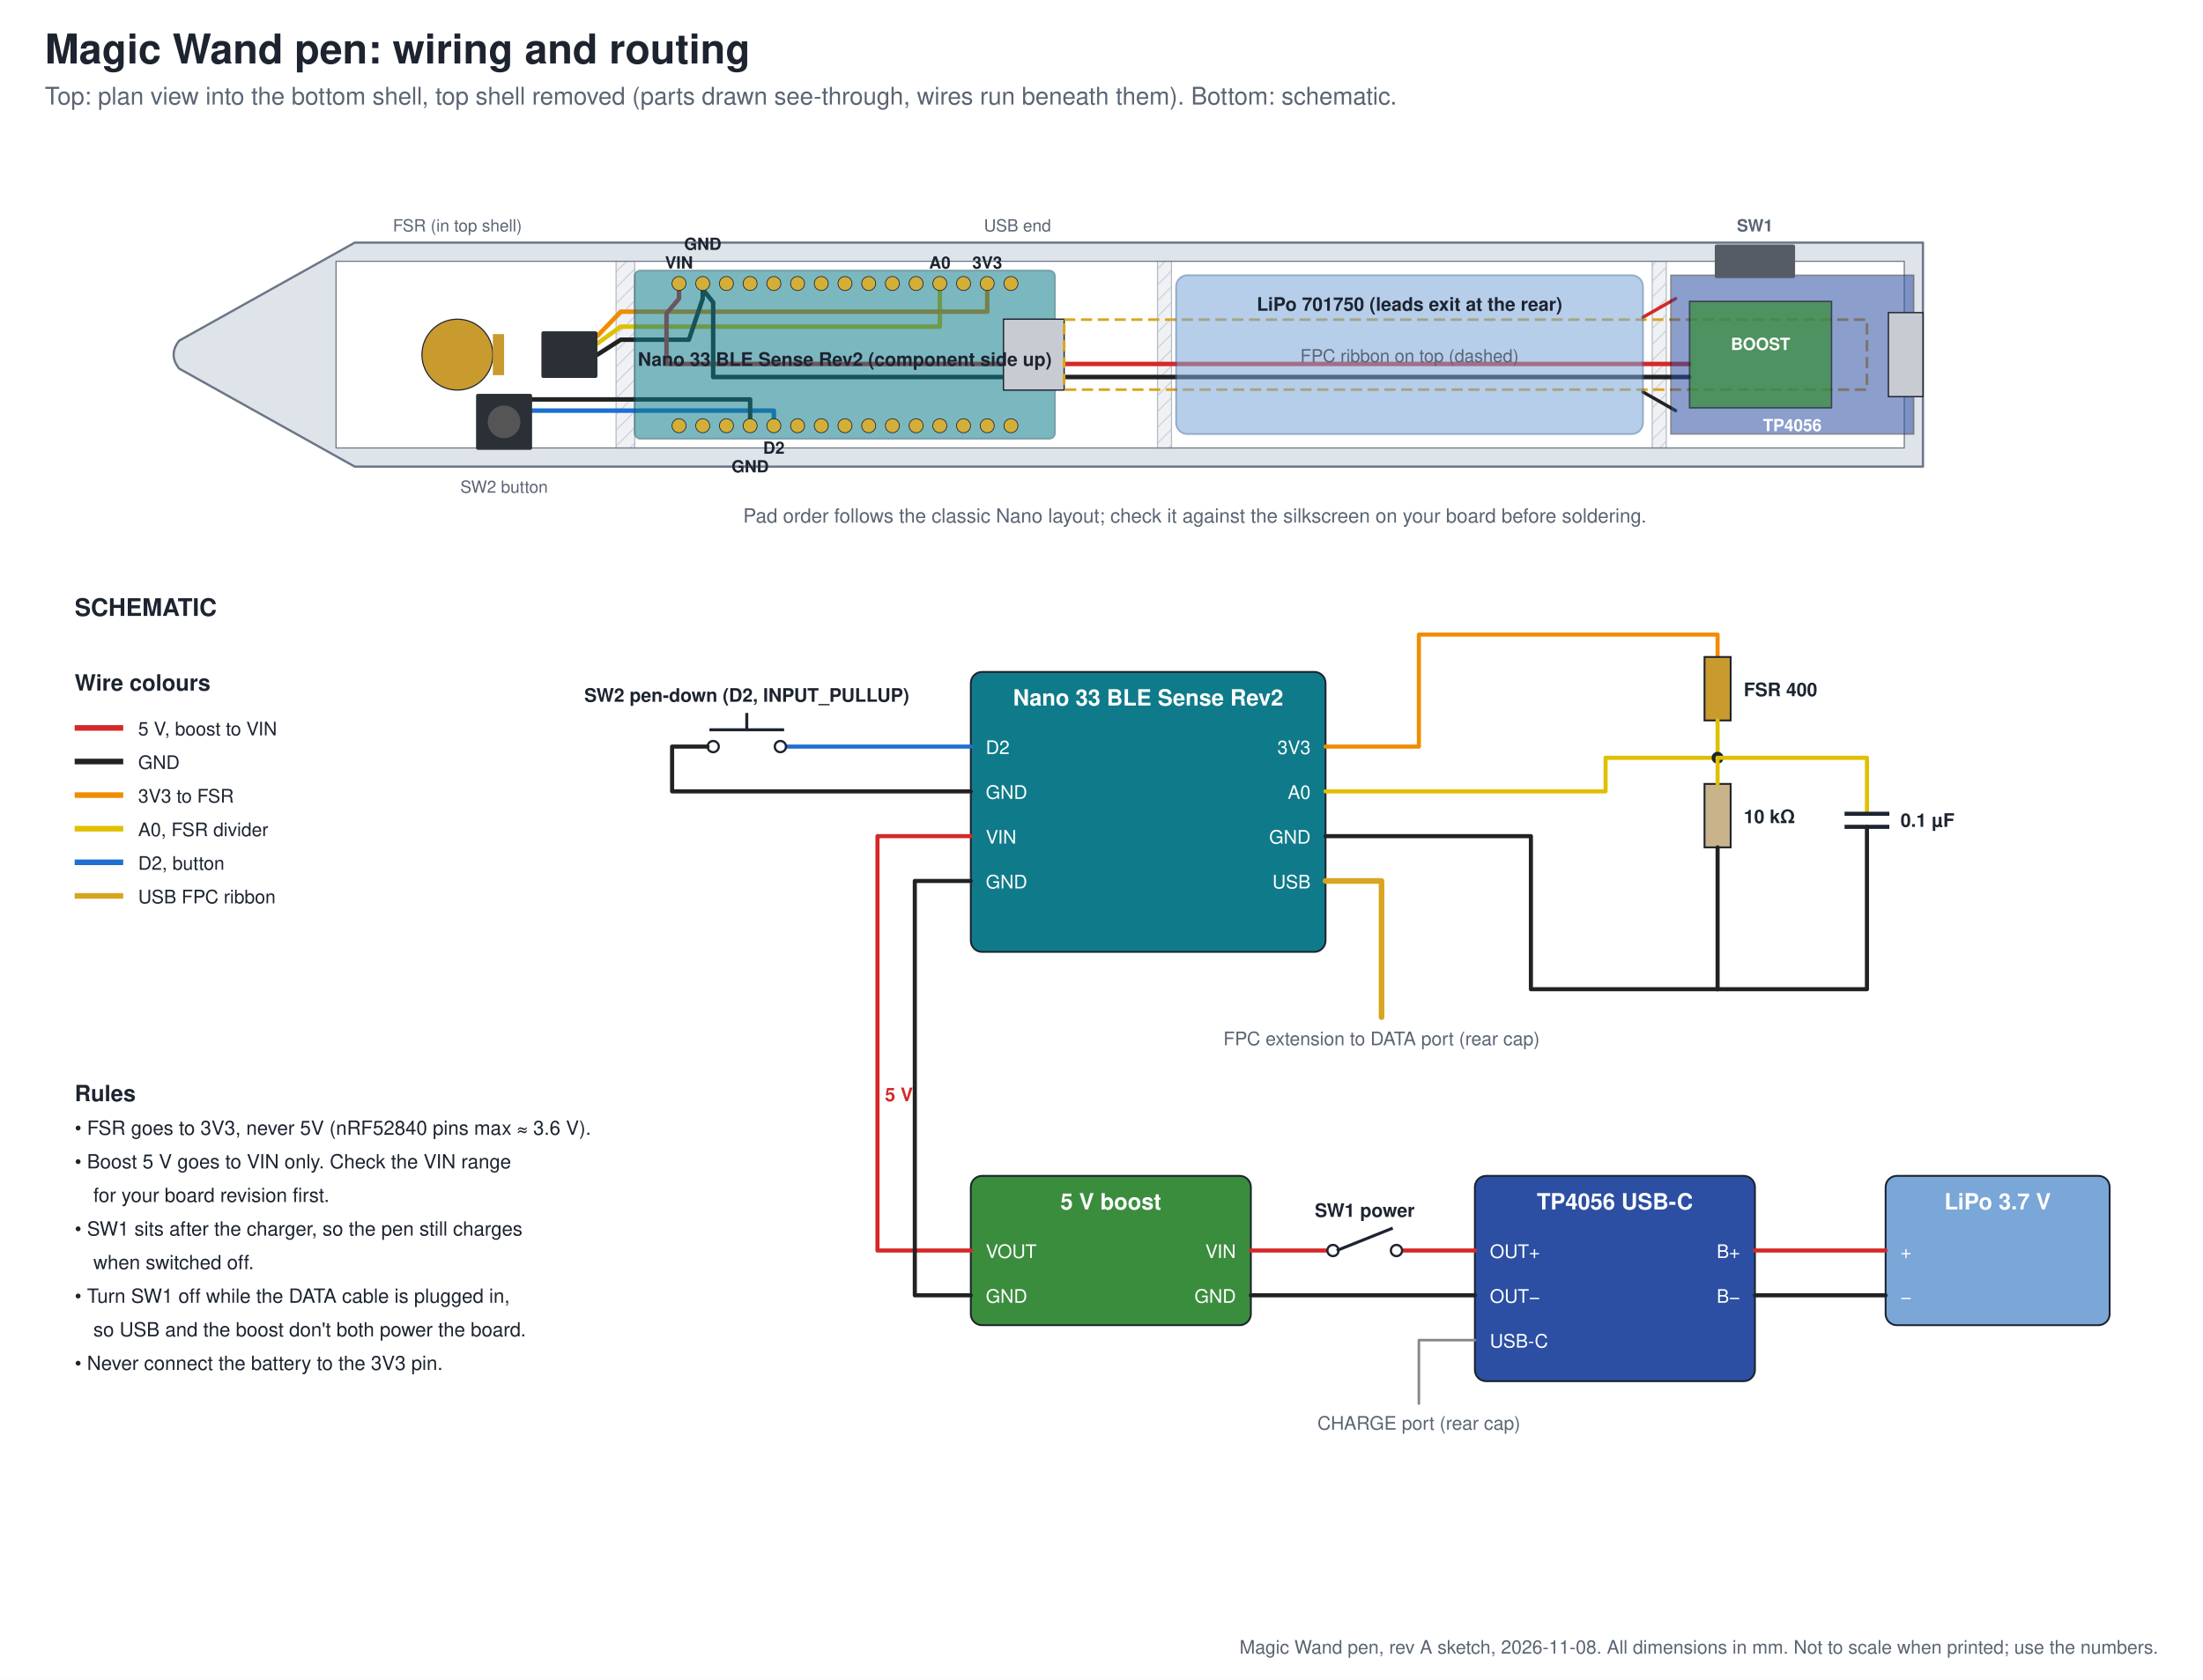
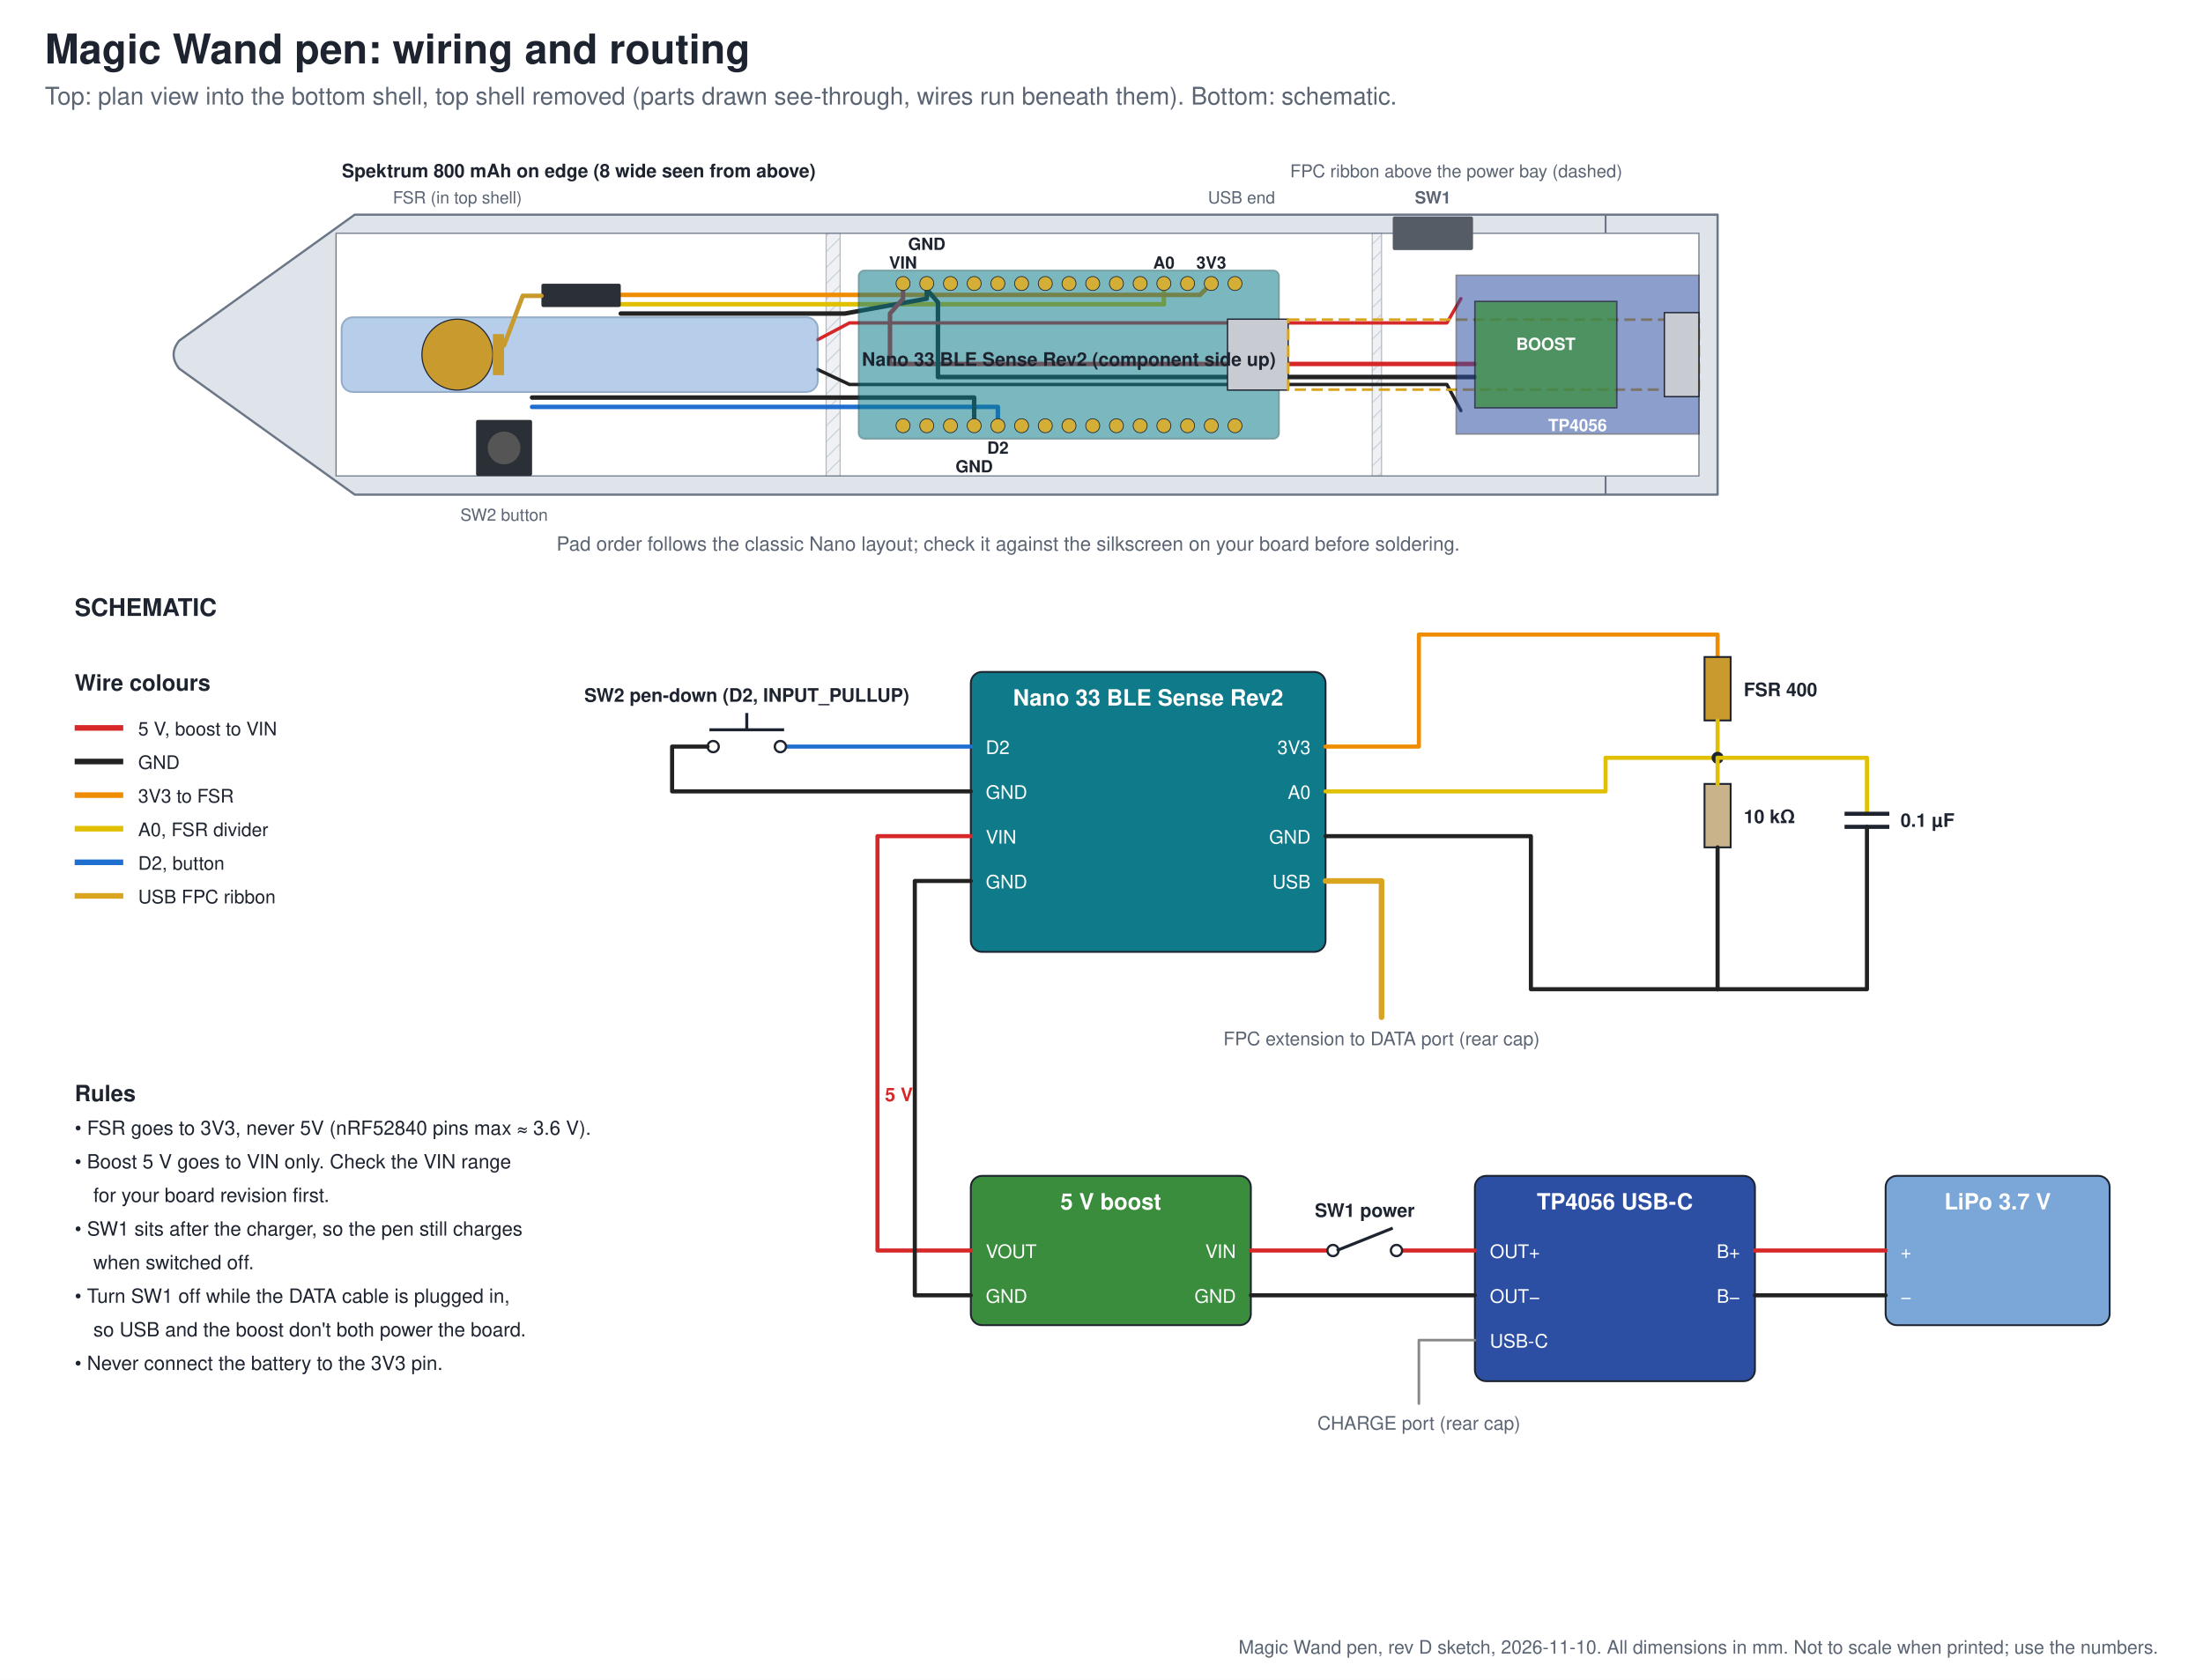
<svg xmlns="http://www.w3.org/2000/svg" width="1180" height="900" viewBox="0 0 1180 900">
  <defs>
    <pattern id="hatch" width="6" height="6" patternUnits="userSpaceOnUse" patternTransform="rotate(45)">
      <rect width="6" height="6" fill="#dfe3ea" />
      <line x1="0" y1="0" x2="0" y2="6" stroke="#9aa4b2" stroke-width="1.2" />
    </pattern>
    <marker id="arr" viewBox="0 0 10 10" refX="10" refY="5" markerWidth="7" markerHeight="7" orient="auto-start-reverse">
      <path d="M0,1 L10,5 L0,9 z" fill="#c0392b" />
    </marker>
    <marker id="arrk" viewBox="0 0 10 10" refX="10" refY="5" markerWidth="7" markerHeight="7" orient="auto-start-reverse">
      <path d="M0,1 L10,5 L0,9 z" fill="#1d2430" />
    </marker>
    <marker id="dot" viewBox="0 0 10 10" refX="5" refY="5" markerWidth="5" markerHeight="5">
      <circle cx="5" cy="5" r="4" fill="#1d2430" />
    </marker>
  </defs>
  <rect width="100%" height="100%" fill="white" />
  <text x="24.0" y="34.0" font-family="Helvetica, Arial, sans-serif" font-size="22" fill="#1d2430" text-anchor="start" font-weight="bold">Magic Wand pen: wiring and routing</text>
  <text x="24.0" y="56.0" font-family="Helvetica, Arial, sans-serif" font-size="13" fill="#5a6473" text-anchor="start" font-weight="normal">Top: plan view into the bottom shell, top shell removed (parts drawn see-through, wires run beneath them). Bottom: schematic.</text>
-   <path d="M190.0,130.0 L1030.0,130.0 L1030.0,250.0 L190.0,250.0 L96.0,197.5 Q90.0,190.0 96.0,182.5 Z" fill="#dfe3ea" stroke="#6b7686" stroke-width="1.2" stroke-linejoin="round" stroke-linecap="round" />
-   <rect x="180.00" y="140.00" width="840.00" height="100.00" rx="0" fill="white" stroke="#6b7686" stroke-width="0.6" opacity="1" />
-   <rect x="330.00" y="140.00" width="10.00" height="100.00" rx="0" fill="url(#hatch)" stroke="#6b7686" stroke-width="0.6" opacity="0.5" />
-   <rect x="620.00" y="140.00" width="7.50" height="100.00" rx="0" fill="url(#hatch)" stroke="#6b7686" stroke-width="0.6" opacity="0.5" />
-   <rect x="885.00" y="140.00" width="7.50" height="100.00" rx="0" fill="url(#hatch)" stroke="#6b7686" stroke-width="0.6" opacity="0.5" />
-   <path d="M320.0,184.0 L332.5,175.0 L503.4,175.0 L503.4,151.9" fill="none" stroke="#e0c000" stroke-width="2.4" stroke-linejoin="round" stroke-linecap="round" />
-   <path d="M320.0,180.0 L332.5,167.0 L528.8,167.0 L528.8,151.9" fill="none" stroke="#f08c00" stroke-width="2.4" stroke-linejoin="round" stroke-linecap="round" />
-   <path d="M320.0,190.0 L332.5,182.0 L369.0,182.0 L376.4,160.0 L376.4,151.9" fill="none" stroke="#222222" stroke-width="2.4" stroke-linejoin="round" stroke-linecap="round" />
-   <path d="M285.0,220.0 L414.5,220.0 L414.5,228.1" fill="none" stroke="#1f6fd1" stroke-width="2.4" stroke-linejoin="round" stroke-linecap="round" />
-   <path d="M285.0,214.0 L401.8,214.0 L401.8,228.1" fill="none" stroke="#222222" stroke-width="2.4" stroke-linejoin="round" stroke-linecap="round" />
-   <path d="M905.0,195.0 L357.0,195.0 L357.0,168.0 L363.7,160.0 L363.7,151.9" fill="none" stroke="#d62828" stroke-width="2.4" stroke-linejoin="round" stroke-linecap="round" />
-   <path d="M905.0,202.0 L382.0,202.0 L382.0,162.0 L376.4,155.0" fill="none" stroke="#222222" stroke-width="2.4" stroke-linejoin="round" stroke-linecap="round" />
-   <path d="M880.0,170.0 L897.5,160.0" fill="none" stroke="#d62828" stroke-width="1.8" stroke-linejoin="round" stroke-linecap="round" />
-   <path d="M880.0,210.0 L897.5,220.0" fill="none" stroke="#222222" stroke-width="1.8" stroke-linejoin="round" stroke-linecap="round" />
-   <rect x="340.00" y="145.00" width="225.00" height="90.00" rx="3" fill="#0f7b8a" stroke="#0a5560" stroke-width="1" opacity="0.55" />
-   <rect x="537.50" y="171.00" width="32.50" height="38.00" rx="0" fill="#c8ccd2" stroke="#1d2430" stroke-width="0.7" opacity="1" />
-   <text x="452.5" y="196.0" font-family="Helvetica, Arial, sans-serif" font-size="10" fill="#1d2430" text-anchor="middle" font-weight="bold">Nano 33 BLE Sense Rev2 (component side up)</text>
-   <circle cx="541.50" cy="151.90" r="3.75" fill="#d4af37" stroke="#1d2430" stroke-width="0.4" />
-   <circle cx="528.80" cy="151.90" r="3.75" fill="#d4af37" stroke="#1d2430" stroke-width="0.4" />
-   <circle cx="516.10" cy="151.90" r="3.75" fill="#d4af37" stroke="#1d2430" stroke-width="0.4" />
-   <circle cx="503.40" cy="151.90" r="3.75" fill="#d4af37" stroke="#1d2430" stroke-width="0.4" />
-   <circle cx="490.70" cy="151.90" r="3.75" fill="#d4af37" stroke="#1d2430" stroke-width="0.4" />
-   <circle cx="478.00" cy="151.90" r="3.75" fill="#d4af37" stroke="#1d2430" stroke-width="0.4" />
-   <circle cx="465.30" cy="151.90" r="3.75" fill="#d4af37" stroke="#1d2430" stroke-width="0.4" />
-   <circle cx="452.60" cy="151.90" r="3.75" fill="#d4af37" stroke="#1d2430" stroke-width="0.4" />
-   <circle cx="439.90" cy="151.90" r="3.75" fill="#d4af37" stroke="#1d2430" stroke-width="0.4" />
-   <circle cx="427.20" cy="151.90" r="3.75" fill="#d4af37" stroke="#1d2430" stroke-width="0.4" />
-   <circle cx="414.50" cy="151.90" r="3.75" fill="#d4af37" stroke="#1d2430" stroke-width="0.4" />
-   <circle cx="401.80" cy="151.90" r="3.75" fill="#d4af37" stroke="#1d2430" stroke-width="0.4" />
-   <circle cx="389.10" cy="151.90" r="3.75" fill="#d4af37" stroke="#1d2430" stroke-width="0.4" />
-   <circle cx="376.40" cy="151.90" r="3.75" fill="#d4af37" stroke="#1d2430" stroke-width="0.4" />
-   <circle cx="363.70" cy="151.90" r="3.75" fill="#d4af37" stroke="#1d2430" stroke-width="0.4" />
-   <circle cx="541.50" cy="228.10" r="3.75" fill="#d4af37" stroke="#1d2430" stroke-width="0.4" />
-   <circle cx="528.80" cy="228.10" r="3.75" fill="#d4af37" stroke="#1d2430" stroke-width="0.4" />
-   <circle cx="516.10" cy="228.10" r="3.75" fill="#d4af37" stroke="#1d2430" stroke-width="0.4" />
-   <circle cx="503.40" cy="228.10" r="3.75" fill="#d4af37" stroke="#1d2430" stroke-width="0.4" />
-   <circle cx="490.70" cy="228.10" r="3.75" fill="#d4af37" stroke="#1d2430" stroke-width="0.4" />
-   <circle cx="478.00" cy="228.10" r="3.75" fill="#d4af37" stroke="#1d2430" stroke-width="0.4" />
-   <circle cx="465.30" cy="228.10" r="3.75" fill="#d4af37" stroke="#1d2430" stroke-width="0.4" />
-   <circle cx="452.60" cy="228.10" r="3.75" fill="#d4af37" stroke="#1d2430" stroke-width="0.4" />
-   <circle cx="439.90" cy="228.10" r="3.75" fill="#d4af37" stroke="#1d2430" stroke-width="0.4" />
-   <circle cx="427.20" cy="228.10" r="3.75" fill="#d4af37" stroke="#1d2430" stroke-width="0.4" />
-   <circle cx="414.50" cy="228.10" r="3.75" fill="#d4af37" stroke="#1d2430" stroke-width="0.4" />
-   <circle cx="401.80" cy="228.10" r="3.75" fill="#d4af37" stroke="#1d2430" stroke-width="0.4" />
-   <circle cx="389.10" cy="228.10" r="3.75" fill="#d4af37" stroke="#1d2430" stroke-width="0.4" />
-   <circle cx="376.40" cy="228.10" r="3.75" fill="#d4af37" stroke="#1d2430" stroke-width="0.4" />
-   <circle cx="363.70" cy="228.10" r="3.75" fill="#d4af37" stroke="#1d2430" stroke-width="0.4" />
-   <text x="528.8" y="143.9" font-family="Helvetica, Arial, sans-serif" font-size="9" fill="#1d2430" text-anchor="middle" font-weight="bold">3V3</text>
-   <text x="503.4" y="143.9" font-family="Helvetica, Arial, sans-serif" font-size="9" fill="#1d2430" text-anchor="middle" font-weight="bold">A0</text>
-   <text x="376.4" y="133.9" font-family="Helvetica, Arial, sans-serif" font-size="9" fill="#1d2430" text-anchor="middle" font-weight="bold">GND</text>
-   <text x="363.7" y="143.9" font-family="Helvetica, Arial, sans-serif" font-size="9" fill="#1d2430" text-anchor="middle" font-weight="bold">VIN</text>
-   <text x="414.5" y="243.1" font-family="Helvetica, Arial, sans-serif" font-size="9" fill="#1d2430" text-anchor="middle" font-weight="bold">D2</text>
-   <text x="401.8" y="253.1" font-family="Helvetica, Arial, sans-serif" font-size="9" fill="#1d2430" text-anchor="middle" font-weight="bold">GND</text>
-   <text x="545.0" y="124.0" font-family="Helvetica, Arial, sans-serif" font-size="9" fill="#5a6473" text-anchor="middle" font-weight="normal">USB end</text>
-   <rect x="570.00" y="171.25" width="430.00" height="37.50" rx="0" fill="none" stroke="#d9a521" stroke-width="1.4" stroke-dasharray="6,3" opacity="1" />
-   <rect x="630.00" y="147.50" width="250.00" height="85.00" rx="6" fill="#7aa6d8" stroke="#3e6a9c" stroke-width="1" opacity="0.55" />
-   <text x="755.0" y="166.5" font-family="Helvetica, Arial, sans-serif" font-size="10" fill="#1d2430" text-anchor="middle" font-weight="bold">LiPo 701750 (leads exit at the rear)</text>
-   <text x="755.0" y="194.0" font-family="Helvetica, Arial, sans-serif" font-size="9.5" fill="#5a6473" text-anchor="middle" font-weight="normal">FPC ribbon on top (dashed)</text>
-   <rect x="895.00" y="147.50" width="130.00" height="85.00" rx="0" fill="#2c4fa3" stroke="#1d2430" stroke-width="0.8" opacity="0.55" />
-   <rect x="1011.50" y="167.50" width="18.50" height="45.00" rx="0" fill="#c8ccd2" stroke="#1d2430" stroke-width="0.7" opacity="1" />
-   <rect x="905.00" y="161.50" width="76.00" height="57.00" rx="0" fill="#3b8d3e" stroke="#1d2430" stroke-width="0.8" opacity="0.75" />
-   <text x="943.0" y="187.5" font-family="Helvetica, Arial, sans-serif" font-size="9" fill="white" text-anchor="middle" font-weight="bold">BOOST</text>
-   <text x="960.0" y="231.0" font-family="Helvetica, Arial, sans-serif" font-size="9" fill="white" text-anchor="middle" font-weight="bold">TP4056</text>
-   <rect x="918.50" y="131.00" width="43.00" height="18.00" rx="1" fill="#555c66" stroke="none" stroke-width="1" opacity="1" />
-   <text x="940.0" y="124.0" font-family="Helvetica, Arial, sans-serif" font-size="9" fill="#5a6473" text-anchor="middle" font-weight="bold">SW1</text>
+   <path d="M190.0,115.0 L920.0,115.0 L920.0,265.0 L190.0,265.0 L96.0,197.5 Q90.0,190.0 96.0,182.5 Z" fill="#dfe3ea" stroke="#6b7686" stroke-width="1.2" stroke-linejoin="round" stroke-linecap="round" />
+   <line x1="860.00" y1="115.00" x2="860.00" y2="265.00" stroke="#6b7686" stroke-width="1" />
+   <rect x="180.00" y="125.00" width="730.00" height="130.00" rx="0" fill="white" stroke="#6b7686" stroke-width="0.6" opacity="1" />
+   <rect x="442.50" y="125.00" width="7.50" height="130.00" rx="0" fill="url(#hatch)" stroke="#6b7686" stroke-width="0.6" opacity="0.5" />
+   <rect x="735.00" y="125.00" width="5.00" height="130.00" rx="0" fill="url(#hatch)" stroke="#6b7686" stroke-width="0.6" opacity="0.5" />
+   <path d="M332.5,163.0 L623.4,163.0 L623.4,151.9" fill="none" stroke="#e0c000" stroke-width="2.4" stroke-linejoin="round" stroke-linecap="round" />
+   <path d="M332.5,158.0 L642.8,158.0 L648.8,151.9" fill="none" stroke="#f08c00" stroke-width="2.4" stroke-linejoin="round" stroke-linecap="round" />
+   <path d="M332.5,168.0 L452.5,168.0 L496.4,160.0 L496.4,151.9" fill="none" stroke="#222222" stroke-width="2.4" stroke-linejoin="round" stroke-linecap="round" />
+   <path d="M285.0,218.0 L534.5,218.0 L534.5,228.1" fill="none" stroke="#1f6fd1" stroke-width="2.4" stroke-linejoin="round" stroke-linecap="round" />
+   <path d="M285.0,213.0 L521.8,213.0 L521.8,228.1" fill="none" stroke="#222222" stroke-width="2.4" stroke-linejoin="round" stroke-linecap="round" />
+   <path d="M790.0,195.0 L476.7,195.0 L476.7,168.0 L483.7,160.0 L483.7,151.9" fill="none" stroke="#d62828" stroke-width="2.4" stroke-linejoin="round" stroke-linecap="round" />
+   <path d="M790.0,202.0 L502.4,202.0 L502.4,162.0 L496.4,155.0" fill="none" stroke="#222222" stroke-width="2.4" stroke-linejoin="round" stroke-linecap="round" />
+   <path d="M438.0,182.0 L455.0,173.0 L775.0,173.0 L782.5,160.0" fill="none" stroke="#d62828" stroke-width="1.8" stroke-linejoin="round" stroke-linecap="round" />
+   <path d="M438.0,198.0 L455.0,206.0 L775.0,206.0 L782.5,220.0" fill="none" stroke="#222222" stroke-width="1.8" stroke-linejoin="round" stroke-linecap="round" />
+   <rect x="460.00" y="145.00" width="225.00" height="90.00" rx="3" fill="#0f7b8a" stroke="#0a5560" stroke-width="1" opacity="0.55" />
+   <rect x="657.50" y="171.00" width="32.50" height="38.00" rx="0" fill="#c8ccd2" stroke="#1d2430" stroke-width="0.7" opacity="1" />
+   <text x="572.5" y="196.0" font-family="Helvetica, Arial, sans-serif" font-size="10" fill="#1d2430" text-anchor="middle" font-weight="bold">Nano 33 BLE Sense Rev2 (component side up)</text>
+   <circle cx="661.50" cy="151.90" r="3.75" fill="#d4af37" stroke="#1d2430" stroke-width="0.4" />
+   <circle cx="648.80" cy="151.90" r="3.75" fill="#d4af37" stroke="#1d2430" stroke-width="0.4" />
+   <circle cx="636.10" cy="151.90" r="3.75" fill="#d4af37" stroke="#1d2430" stroke-width="0.4" />
+   <circle cx="623.40" cy="151.90" r="3.75" fill="#d4af37" stroke="#1d2430" stroke-width="0.4" />
+   <circle cx="610.70" cy="151.90" r="3.75" fill="#d4af37" stroke="#1d2430" stroke-width="0.4" />
+   <circle cx="598.00" cy="151.90" r="3.75" fill="#d4af37" stroke="#1d2430" stroke-width="0.4" />
+   <circle cx="585.30" cy="151.90" r="3.75" fill="#d4af37" stroke="#1d2430" stroke-width="0.4" />
+   <circle cx="572.60" cy="151.90" r="3.75" fill="#d4af37" stroke="#1d2430" stroke-width="0.4" />
+   <circle cx="559.90" cy="151.90" r="3.75" fill="#d4af37" stroke="#1d2430" stroke-width="0.4" />
+   <circle cx="547.20" cy="151.90" r="3.75" fill="#d4af37" stroke="#1d2430" stroke-width="0.4" />
+   <circle cx="534.50" cy="151.90" r="3.75" fill="#d4af37" stroke="#1d2430" stroke-width="0.4" />
+   <circle cx="521.80" cy="151.90" r="3.75" fill="#d4af37" stroke="#1d2430" stroke-width="0.4" />
+   <circle cx="509.10" cy="151.90" r="3.75" fill="#d4af37" stroke="#1d2430" stroke-width="0.4" />
+   <circle cx="496.40" cy="151.90" r="3.75" fill="#d4af37" stroke="#1d2430" stroke-width="0.4" />
+   <circle cx="483.70" cy="151.90" r="3.75" fill="#d4af37" stroke="#1d2430" stroke-width="0.4" />
+   <circle cx="661.50" cy="228.10" r="3.75" fill="#d4af37" stroke="#1d2430" stroke-width="0.4" />
+   <circle cx="648.80" cy="228.10" r="3.75" fill="#d4af37" stroke="#1d2430" stroke-width="0.4" />
+   <circle cx="636.10" cy="228.10" r="3.75" fill="#d4af37" stroke="#1d2430" stroke-width="0.4" />
+   <circle cx="623.40" cy="228.10" r="3.75" fill="#d4af37" stroke="#1d2430" stroke-width="0.4" />
+   <circle cx="610.70" cy="228.10" r="3.75" fill="#d4af37" stroke="#1d2430" stroke-width="0.4" />
+   <circle cx="598.00" cy="228.10" r="3.75" fill="#d4af37" stroke="#1d2430" stroke-width="0.4" />
+   <circle cx="585.30" cy="228.10" r="3.75" fill="#d4af37" stroke="#1d2430" stroke-width="0.4" />
+   <circle cx="572.60" cy="228.10" r="3.75" fill="#d4af37" stroke="#1d2430" stroke-width="0.4" />
+   <circle cx="559.90" cy="228.10" r="3.75" fill="#d4af37" stroke="#1d2430" stroke-width="0.4" />
+   <circle cx="547.20" cy="228.10" r="3.75" fill="#d4af37" stroke="#1d2430" stroke-width="0.4" />
+   <circle cx="534.50" cy="228.10" r="3.75" fill="#d4af37" stroke="#1d2430" stroke-width="0.4" />
+   <circle cx="521.80" cy="228.10" r="3.75" fill="#d4af37" stroke="#1d2430" stroke-width="0.4" />
+   <circle cx="509.10" cy="228.10" r="3.75" fill="#d4af37" stroke="#1d2430" stroke-width="0.4" />
+   <circle cx="496.40" cy="228.10" r="3.75" fill="#d4af37" stroke="#1d2430" stroke-width="0.4" />
+   <circle cx="483.70" cy="228.10" r="3.75" fill="#d4af37" stroke="#1d2430" stroke-width="0.4" />
+   <text x="648.8" y="143.9" font-family="Helvetica, Arial, sans-serif" font-size="9" fill="#1d2430" text-anchor="middle" font-weight="bold">3V3</text>
+   <text x="623.4" y="143.9" font-family="Helvetica, Arial, sans-serif" font-size="9" fill="#1d2430" text-anchor="middle" font-weight="bold">A0</text>
+   <text x="496.4" y="133.9" font-family="Helvetica, Arial, sans-serif" font-size="9" fill="#1d2430" text-anchor="middle" font-weight="bold">GND</text>
+   <text x="483.7" y="143.9" font-family="Helvetica, Arial, sans-serif" font-size="9" fill="#1d2430" text-anchor="middle" font-weight="bold">VIN</text>
+   <text x="534.5" y="243.1" font-family="Helvetica, Arial, sans-serif" font-size="9" fill="#1d2430" text-anchor="middle" font-weight="bold">D2</text>
+   <text x="521.8" y="253.1" font-family="Helvetica, Arial, sans-serif" font-size="9" fill="#1d2430" text-anchor="middle" font-weight="bold">GND</text>
+   <text x="665.0" y="109.0" font-family="Helvetica, Arial, sans-serif" font-size="9" fill="#5a6473" text-anchor="middle" font-weight="normal">USB end</text>
+   <rect x="690.00" y="171.25" width="220.00" height="37.50" rx="0" fill="none" stroke="#d9a521" stroke-width="1.4" stroke-dasharray="6,3" opacity="1" />
+   <rect x="183.00" y="170.00" width="255.00" height="40.00" rx="6" fill="#7aa6d8" stroke="#3e6a9c" stroke-width="1" opacity="0.55" />
+   <text x="310.0" y="95.0" font-family="Helvetica, Arial, sans-serif" font-size="10" fill="#1d2430" text-anchor="middle" font-weight="bold">Spektrum 800 mAh on edge (8 wide seen from above)</text>
+   <text x="780.0" y="95.0" font-family="Helvetica, Arial, sans-serif" font-size="9.5" fill="#5a6473" text-anchor="middle" font-weight="normal">FPC ribbon above the power bay (dashed)</text>
+   <rect x="780.00" y="147.50" width="130.00" height="85.00" rx="0" fill="#2c4fa3" stroke="#1d2430" stroke-width="0.8" opacity="0.55" />
+   <rect x="891.50" y="167.50" width="18.50" height="45.00" rx="0" fill="#c8ccd2" stroke="#1d2430" stroke-width="0.7" opacity="1" />
+   <rect x="790.00" y="161.50" width="76.00" height="57.00" rx="0" fill="#3b8d3e" stroke="#1d2430" stroke-width="0.8" opacity="0.75" />
+   <text x="828.0" y="187.5" font-family="Helvetica, Arial, sans-serif" font-size="9" fill="white" text-anchor="middle" font-weight="bold">BOOST</text>
+   <text x="845.0" y="231.0" font-family="Helvetica, Arial, sans-serif" font-size="9" fill="white" text-anchor="middle" font-weight="bold">TP4056</text>
+   <rect x="746.00" y="116.00" width="43.00" height="18.00" rx="1" fill="#555c66" stroke="none" stroke-width="1" opacity="1" />
+   <text x="767.5" y="109.0" font-family="Helvetica, Arial, sans-serif" font-size="9" fill="#5a6473" text-anchor="middle" font-weight="bold">SW1</text>
  <circle cx="245.00" cy="190.00" r="19.00" fill="#c99a2e" stroke="#1d2430" stroke-width="0.6" />
  <rect x="264.00" y="179.00" width="6.00" height="22.00" rx="0" fill="#c99a2e" stroke="none" stroke-width="1" opacity="1" />
-   <text x="245.0" y="124.0" font-family="Helvetica, Arial, sans-serif" font-size="9" fill="#5a6473" text-anchor="middle" font-weight="normal">FSR (in top shell)</text>
-   <rect x="290.00" y="177.50" width="30.00" height="25.00" rx="1" fill="#2b2f36" stroke="none" stroke-width="1" opacity="1" />
-   <rect x="255.00" y="211.00" width="30.00" height="30.00" rx="1" fill="#2b2f36" stroke="none" stroke-width="1" opacity="1" />
-   <circle cx="270.00" cy="226.00" r="8.75" fill="#555" stroke="none" stroke-width="1" />
-   <text x="270.0" y="264.0" font-family="Helvetica, Arial, sans-serif" font-size="9" fill="#5a6473" text-anchor="middle" font-weight="normal">SW2 button</text>
-   <text x="640.0" y="280.0" font-family="Helvetica, Arial, sans-serif" font-size="10.5" fill="#5a6473" text-anchor="middle" font-weight="normal">Pad order follows the classic Nano layout; check it against the silkscreen on your board before soldering.</text>
+   <text x="245.0" y="109.0" font-family="Helvetica, Arial, sans-serif" font-size="9" fill="#5a6473" text-anchor="middle" font-weight="normal">FSR (in top shell)</text>
+   <rect x="290.00" y="152.00" width="42.50" height="12.50" rx="1" fill="#2b2f36" stroke="none" stroke-width="1" opacity="1" />
+   <path d="M270.0,185.0 L280.0,158.5 L290.0,158.5" fill="none" stroke="#c99a2e" stroke-width="2.4" stroke-linejoin="round" stroke-linecap="round" />
+   <rect x="255.00" y="225.00" width="30.00" height="30.00" rx="1" fill="#2b2f36" stroke="none" stroke-width="1" opacity="1" />
+   <circle cx="270.00" cy="240.00" r="8.75" fill="#555" stroke="none" stroke-width="1" />
+   <text x="270.0" y="279.0" font-family="Helvetica, Arial, sans-serif" font-size="9" fill="#5a6473" text-anchor="middle" font-weight="normal">SW2 button</text>
+   <text x="540.0" y="295.0" font-family="Helvetica, Arial, sans-serif" font-size="10.5" fill="#5a6473" text-anchor="middle" font-weight="normal">Pad order follows the classic Nano layout; check it against the silkscreen on your board before soldering.</text>
  <text x="40.0" y="330.0" font-family="Helvetica, Arial, sans-serif" font-size="13" fill="#1d2430" text-anchor="start" font-weight="bold">SCHEMATIC</text>
  <rect x="520.00" y="360.00" width="190.00" height="150.00" rx="6" fill="#0f7b8a" stroke="#1d2430" stroke-width="1" opacity="1" />
  <text x="615.0" y="378.0" font-family="Helvetica, Arial, sans-serif" font-size="12" fill="white" text-anchor="middle" font-weight="bold">Nano 33 BLE Sense Rev2</text>
  <text x="528.0" y="404.0" font-family="Helvetica, Arial, sans-serif" font-size="10" fill="white" text-anchor="start" font-weight="normal">D2</text>
  <text x="528.0" y="428.0" font-family="Helvetica, Arial, sans-serif" font-size="10" fill="white" text-anchor="start" font-weight="normal">GND</text>
  <text x="528.0" y="452.0" font-family="Helvetica, Arial, sans-serif" font-size="10" fill="white" text-anchor="start" font-weight="normal">VIN</text>
  <text x="528.0" y="476.0" font-family="Helvetica, Arial, sans-serif" font-size="10" fill="white" text-anchor="start" font-weight="normal">GND</text>
  <text x="702.0" y="404.0" font-family="Helvetica, Arial, sans-serif" font-size="10" fill="white" text-anchor="end" font-weight="normal">3V3</text>
  <text x="702.0" y="428.0" font-family="Helvetica, Arial, sans-serif" font-size="10" fill="white" text-anchor="end" font-weight="normal">A0</text>
  <text x="702.0" y="452.0" font-family="Helvetica, Arial, sans-serif" font-size="10" fill="white" text-anchor="end" font-weight="normal">GND</text>
  <text x="702.0" y="476.0" font-family="Helvetica, Arial, sans-serif" font-size="10" fill="white" text-anchor="end" font-weight="normal">USB</text>
  <rect x="1010.00" y="630.00" width="120.00" height="80.00" rx="6" fill="#7aa6d8" stroke="#1d2430" stroke-width="1" opacity="1" />
  <text x="1070.0" y="648.0" font-family="Helvetica, Arial, sans-serif" font-size="12" fill="white" text-anchor="middle" font-weight="bold">LiPo 3.7 V</text>
  <text x="1018.0" y="674.0" font-family="Helvetica, Arial, sans-serif" font-size="10" fill="white" text-anchor="start" font-weight="normal">+</text>
  <text x="1018.0" y="698.0" font-family="Helvetica, Arial, sans-serif" font-size="10" fill="white" text-anchor="start" font-weight="normal">−</text>
  <rect x="790.00" y="630.00" width="150.00" height="110.00" rx="6" fill="#2c4fa3" stroke="#1d2430" stroke-width="1" opacity="1" />
  <text x="865.0" y="648.0" font-family="Helvetica, Arial, sans-serif" font-size="12" fill="white" text-anchor="middle" font-weight="bold">TP4056 USB-C</text>
  <text x="798.0" y="674.0" font-family="Helvetica, Arial, sans-serif" font-size="10" fill="white" text-anchor="start" font-weight="normal">OUT+</text>
  <text x="798.0" y="698.0" font-family="Helvetica, Arial, sans-serif" font-size="10" fill="white" text-anchor="start" font-weight="normal">OUT−</text>
  <text x="798.0" y="722.0" font-family="Helvetica, Arial, sans-serif" font-size="10" fill="white" text-anchor="start" font-weight="normal">USB-C</text>
  <text x="932.0" y="674.0" font-family="Helvetica, Arial, sans-serif" font-size="10" fill="white" text-anchor="end" font-weight="normal">B+</text>
  <text x="932.0" y="698.0" font-family="Helvetica, Arial, sans-serif" font-size="10" fill="white" text-anchor="end" font-weight="normal">B−</text>
  <rect x="520.00" y="630.00" width="150.00" height="80.00" rx="6" fill="#3b8d3e" stroke="#1d2430" stroke-width="1" opacity="1" />
  <text x="595.0" y="648.0" font-family="Helvetica, Arial, sans-serif" font-size="12" fill="white" text-anchor="middle" font-weight="bold">5 V boost</text>
  <text x="528.0" y="674.0" font-family="Helvetica, Arial, sans-serif" font-size="10" fill="white" text-anchor="start" font-weight="normal">VOUT</text>
  <text x="528.0" y="698.0" font-family="Helvetica, Arial, sans-serif" font-size="10" fill="white" text-anchor="start" font-weight="normal">GND</text>
  <text x="662.0" y="674.0" font-family="Helvetica, Arial, sans-serif" font-size="10" fill="white" text-anchor="end" font-weight="normal">VIN</text>
  <text x="662.0" y="698.0" font-family="Helvetica, Arial, sans-serif" font-size="10" fill="white" text-anchor="end" font-weight="normal">GND</text>
  <path d="M940,670 L1010,670" fill="none" stroke="#d62828" stroke-width="2.2" stroke-linejoin="round" stroke-linecap="round" />
  <path d="M940,694 L1010,694" fill="none" stroke="#222222" stroke-width="2.2" stroke-linejoin="round" stroke-linecap="round" />
  <path d="M790,670 L750,670" fill="none" stroke="#d62828" stroke-width="2.2" stroke-linejoin="round" stroke-linecap="round" />
  <path d="M712,670 L670,670" fill="none" stroke="#d62828" stroke-width="2.2" stroke-linejoin="round" stroke-linecap="round" />
  <circle cx="748.00" cy="670.00" r="3.00" fill="white" stroke="#1d2430" stroke-width="1.2" />
  <circle cx="714.00" cy="670.00" r="3.00" fill="white" stroke="#1d2430" stroke-width="1.2" />
  <line x1="716.00" y1="670.00" x2="746.00" y2="658.00" stroke="#1d2430" stroke-width="1.6" />
  <text x="731.0" y="652.0" font-family="Helvetica, Arial, sans-serif" font-size="10" fill="#1d2430" text-anchor="middle" font-weight="bold">SW1 power</text>
  <path d="M790,694 L670,694" fill="none" stroke="#222222" stroke-width="2.2" stroke-linejoin="round" stroke-linecap="round" />
  <path d="M790,718 L760,718 L760,752" fill="none" stroke="#888888" stroke-width="1.4" stroke-linejoin="round" stroke-linecap="round" />
  <text x="760.0" y="766.0" font-family="Helvetica, Arial, sans-serif" font-size="10" fill="#5a6473" text-anchor="middle" font-weight="normal">CHARGE port (rear cap)</text>
  <path d="M520,670 L470,670 L470,448 L520,448" fill="none" stroke="#d62828" stroke-width="2.2" stroke-linejoin="round" stroke-linecap="round" />
  <text x="474.0" y="590.0" font-family="Helvetica, Arial, sans-serif" font-size="10" fill="#d62828" text-anchor="start" font-weight="bold">5 V</text>
  <path d="M520,694 L490,694 L490,472 L520,472" fill="none" stroke="#222222" stroke-width="2.2" stroke-linejoin="round" stroke-linecap="round" />
  <path d="M520,400 L420,400" fill="none" stroke="#1f6fd1" stroke-width="2.2" stroke-linejoin="round" stroke-linecap="round" />
  <circle cx="418.00" cy="400.00" r="3.00" fill="white" stroke="#1d2430" stroke-width="1.2" />
  <circle cx="382.00" cy="400.00" r="3.00" fill="white" stroke="#1d2430" stroke-width="1.2" />
  <line x1="380.00" y1="391.00" x2="420.00" y2="391.00" stroke="#1d2430" stroke-width="1.6" />
  <line x1="400.00" y1="391.00" x2="400.00" y2="382.00" stroke="#1d2430" stroke-width="1.6" />
  <path d="M379,400 L360,400 L360,424 L520,424" fill="none" stroke="#222222" stroke-width="2.2" stroke-linejoin="round" stroke-linecap="round" />
  <text x="400.0" y="376.0" font-family="Helvetica, Arial, sans-serif" font-size="10" fill="#1d2430" text-anchor="middle" font-weight="bold">SW2 pen-down (D2, INPUT_PULLUP)</text>
  <path d="M710,400 L760,400 L760,340 L920,340 L920,352" fill="none" stroke="#f08c00" stroke-width="2.2" stroke-linejoin="round" stroke-linecap="round" />
  <rect x="913.00" y="352.00" width="14.00" height="34.00" rx="0" fill="#c99a2e" stroke="#1d2430" stroke-width="1" opacity="1" />
  <text x="934.0" y="373.0" font-family="Helvetica, Arial, sans-serif" font-size="10" fill="#1d2430" text-anchor="start" font-weight="bold">FSR 400</text>
  <path d="M920,386 L920,406" fill="none" stroke="#e0c000" stroke-width="2.2" stroke-linejoin="round" stroke-linecap="round" />
  <path d="M710,424 L860,424 L860,406 L920,406" fill="none" stroke="#e0c000" stroke-width="2.2" stroke-linejoin="round" stroke-linecap="round" />
  <circle cx="920.00" cy="406.00" r="3.20" fill="#1d2430" stroke="none" stroke-width="1" />
  <rect x="913.00" y="420.00" width="14.00" height="34.00" rx="0" fill="#c9b38a" stroke="#1d2430" stroke-width="1" opacity="1" />
  <path d="M920,406 L920,420" fill="none" stroke="#e0c000" stroke-width="2.2" stroke-linejoin="round" stroke-linecap="round" />
  <text x="934.0" y="441.0" font-family="Helvetica, Arial, sans-serif" font-size="10" fill="#1d2430" text-anchor="start" font-weight="bold">10 kΩ</text>
  <path d="M920,454 L920,530" fill="none" stroke="#222222" stroke-width="2.2" stroke-linejoin="round" stroke-linecap="round" />
  <path d="M920,406 L1000,406 L1000,436" fill="none" stroke="#e0c000" stroke-width="2.2" stroke-linejoin="round" stroke-linecap="round" />
  <line x1="988.00" y1="436.00" x2="1012.00" y2="436.00" stroke="#1d2430" stroke-width="2.2" />
  <line x1="988.00" y1="443.00" x2="1012.00" y2="443.00" stroke="#1d2430" stroke-width="2.2" />
  <path d="M1000,443 L1000,530 L920,530" fill="none" stroke="#222222" stroke-width="2.2" stroke-linejoin="round" stroke-linecap="round" />
  <text x="1018.0" y="443.0" font-family="Helvetica, Arial, sans-serif" font-size="10" fill="#1d2430" text-anchor="start" font-weight="bold">0.1 µF</text>
  <path d="M710,448 L820,448 L820,530 L920,530" fill="none" stroke="#222222" stroke-width="2.2" stroke-linejoin="round" stroke-linecap="round" />
  <path d="M710,472 L740,472 L740,545" fill="none" stroke="#d9a521" stroke-width="3" stroke-linejoin="round" stroke-linecap="round" />
  <text x="740.0" y="560.0" font-family="Helvetica, Arial, sans-serif" font-size="10" fill="#5a6473" text-anchor="middle" font-weight="normal">FPC extension to DATA port (rear cap)</text>
  <text x="40.0" y="370.0" font-family="Helvetica, Arial, sans-serif" font-size="12" fill="#1d2430" text-anchor="start" font-weight="bold">Wire colours</text>
  <line x1="40.00" y1="390.00" x2="66.00" y2="390.00" stroke="#d62828" stroke-width="3" />
  <text x="74.0" y="394.0" font-family="Helvetica, Arial, sans-serif" font-size="10" fill="#1d2430" text-anchor="start" font-weight="normal">5 V, boost to VIN</text>
  <line x1="40.00" y1="408.00" x2="66.00" y2="408.00" stroke="#222222" stroke-width="3" />
  <text x="74.0" y="412.0" font-family="Helvetica, Arial, sans-serif" font-size="10" fill="#1d2430" text-anchor="start" font-weight="normal">GND</text>
  <line x1="40.00" y1="426.00" x2="66.00" y2="426.00" stroke="#f08c00" stroke-width="3" />
  <text x="74.0" y="430.0" font-family="Helvetica, Arial, sans-serif" font-size="10" fill="#1d2430" text-anchor="start" font-weight="normal">3V3 to FSR</text>
  <line x1="40.00" y1="444.00" x2="66.00" y2="444.00" stroke="#e0c000" stroke-width="3" />
  <text x="74.0" y="448.0" font-family="Helvetica, Arial, sans-serif" font-size="10" fill="#1d2430" text-anchor="start" font-weight="normal">A0, FSR divider</text>
  <line x1="40.00" y1="462.00" x2="66.00" y2="462.00" stroke="#1f6fd1" stroke-width="3" />
  <text x="74.0" y="466.0" font-family="Helvetica, Arial, sans-serif" font-size="10" fill="#1d2430" text-anchor="start" font-weight="normal">D2, button</text>
  <line x1="40.00" y1="480.00" x2="66.00" y2="480.00" stroke="#d9a521" stroke-width="3" />
  <text x="74.0" y="484.0" font-family="Helvetica, Arial, sans-serif" font-size="10" fill="#1d2430" text-anchor="start" font-weight="normal">USB FPC ribbon</text>
  <text x="40.0" y="590.0" font-family="Helvetica, Arial, sans-serif" font-size="12" fill="#1d2430" text-anchor="start" font-weight="bold">Rules</text>
  <text x="40.0" y="608.0" font-family="Helvetica, Arial, sans-serif" font-size="10.5" fill="#1d2430" text-anchor="start" font-weight="normal">• FSR goes to 3V3, never 5V (nRF52840 pins max ≈ 3.6 V).</text>
  <text x="40.0" y="626.0" font-family="Helvetica, Arial, sans-serif" font-size="10.5" fill="#1d2430" text-anchor="start" font-weight="normal">• Boost 5 V goes to VIN only. Check the VIN range</text>
  <text x="50.0" y="644.0" font-family="Helvetica, Arial, sans-serif" font-size="10.5" fill="#1d2430" text-anchor="start" font-weight="normal">   for your board revision first.</text>
  <text x="40.0" y="662.0" font-family="Helvetica, Arial, sans-serif" font-size="10.5" fill="#1d2430" text-anchor="start" font-weight="normal">• SW1 sits after the charger, so the pen still charges</text>
  <text x="50.0" y="680.0" font-family="Helvetica, Arial, sans-serif" font-size="10.5" fill="#1d2430" text-anchor="start" font-weight="normal">   when switched off.</text>
  <text x="40.0" y="698.0" font-family="Helvetica, Arial, sans-serif" font-size="10.5" fill="#1d2430" text-anchor="start" font-weight="normal">• Turn SW1 off while the DATA cable is plugged in,</text>
  <text x="50.0" y="716.0" font-family="Helvetica, Arial, sans-serif" font-size="10.5" fill="#1d2430" text-anchor="start" font-weight="normal">   so USB and the boost don't both power the board.</text>
  <text x="40.0" y="734.0" font-family="Helvetica, Arial, sans-serif" font-size="10.5" fill="#1d2430" text-anchor="start" font-weight="normal">• Never connect the battery to the 3V3 pin.</text>
-   <text x="1156" y="886" font-family="Helvetica, Arial, sans-serif" font-size="10" fill="#5a6473" text-anchor="end">Magic Wand pen, rev A sketch, 2026-11-08. All dimensions in mm. Not to scale when printed; use the numbers.</text>
+   <text x="1156" y="886" font-family="Helvetica, Arial, sans-serif" font-size="10" fill="#5a6473" text-anchor="end">Magic Wand pen, rev D sketch, 2026-11-10. All dimensions in mm. Not to scale when printed; use the numbers.</text>
</svg>
